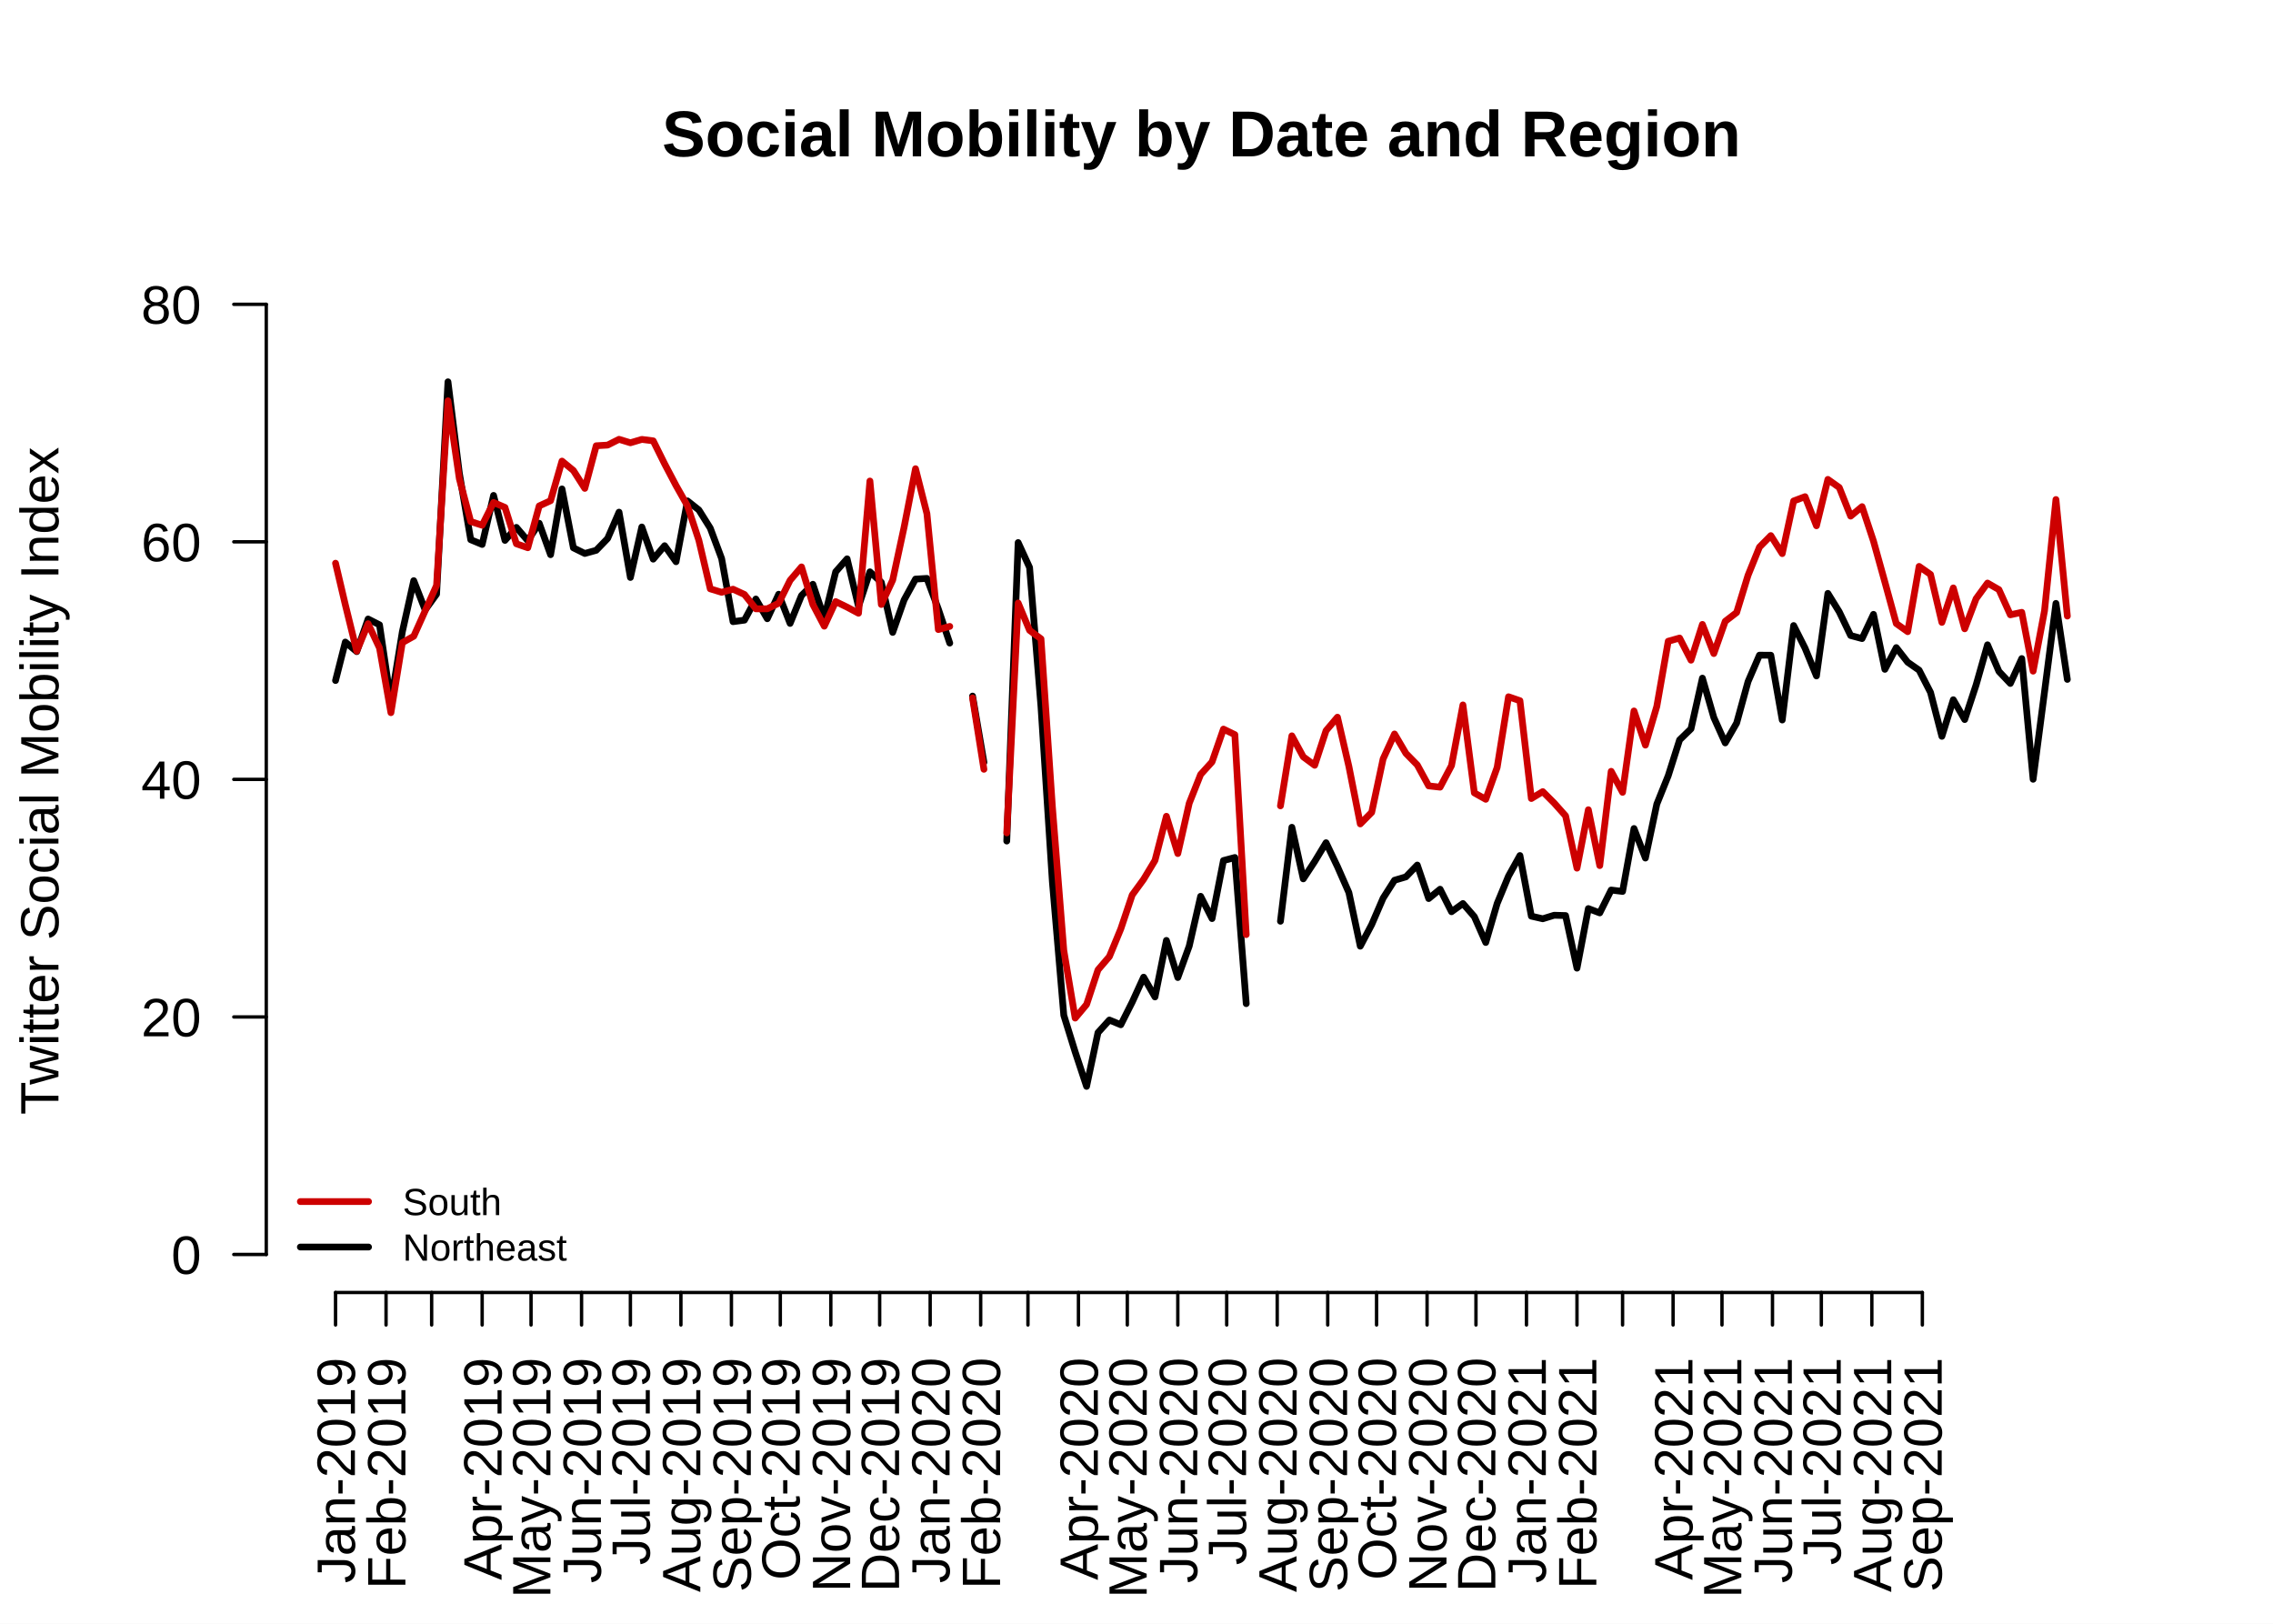
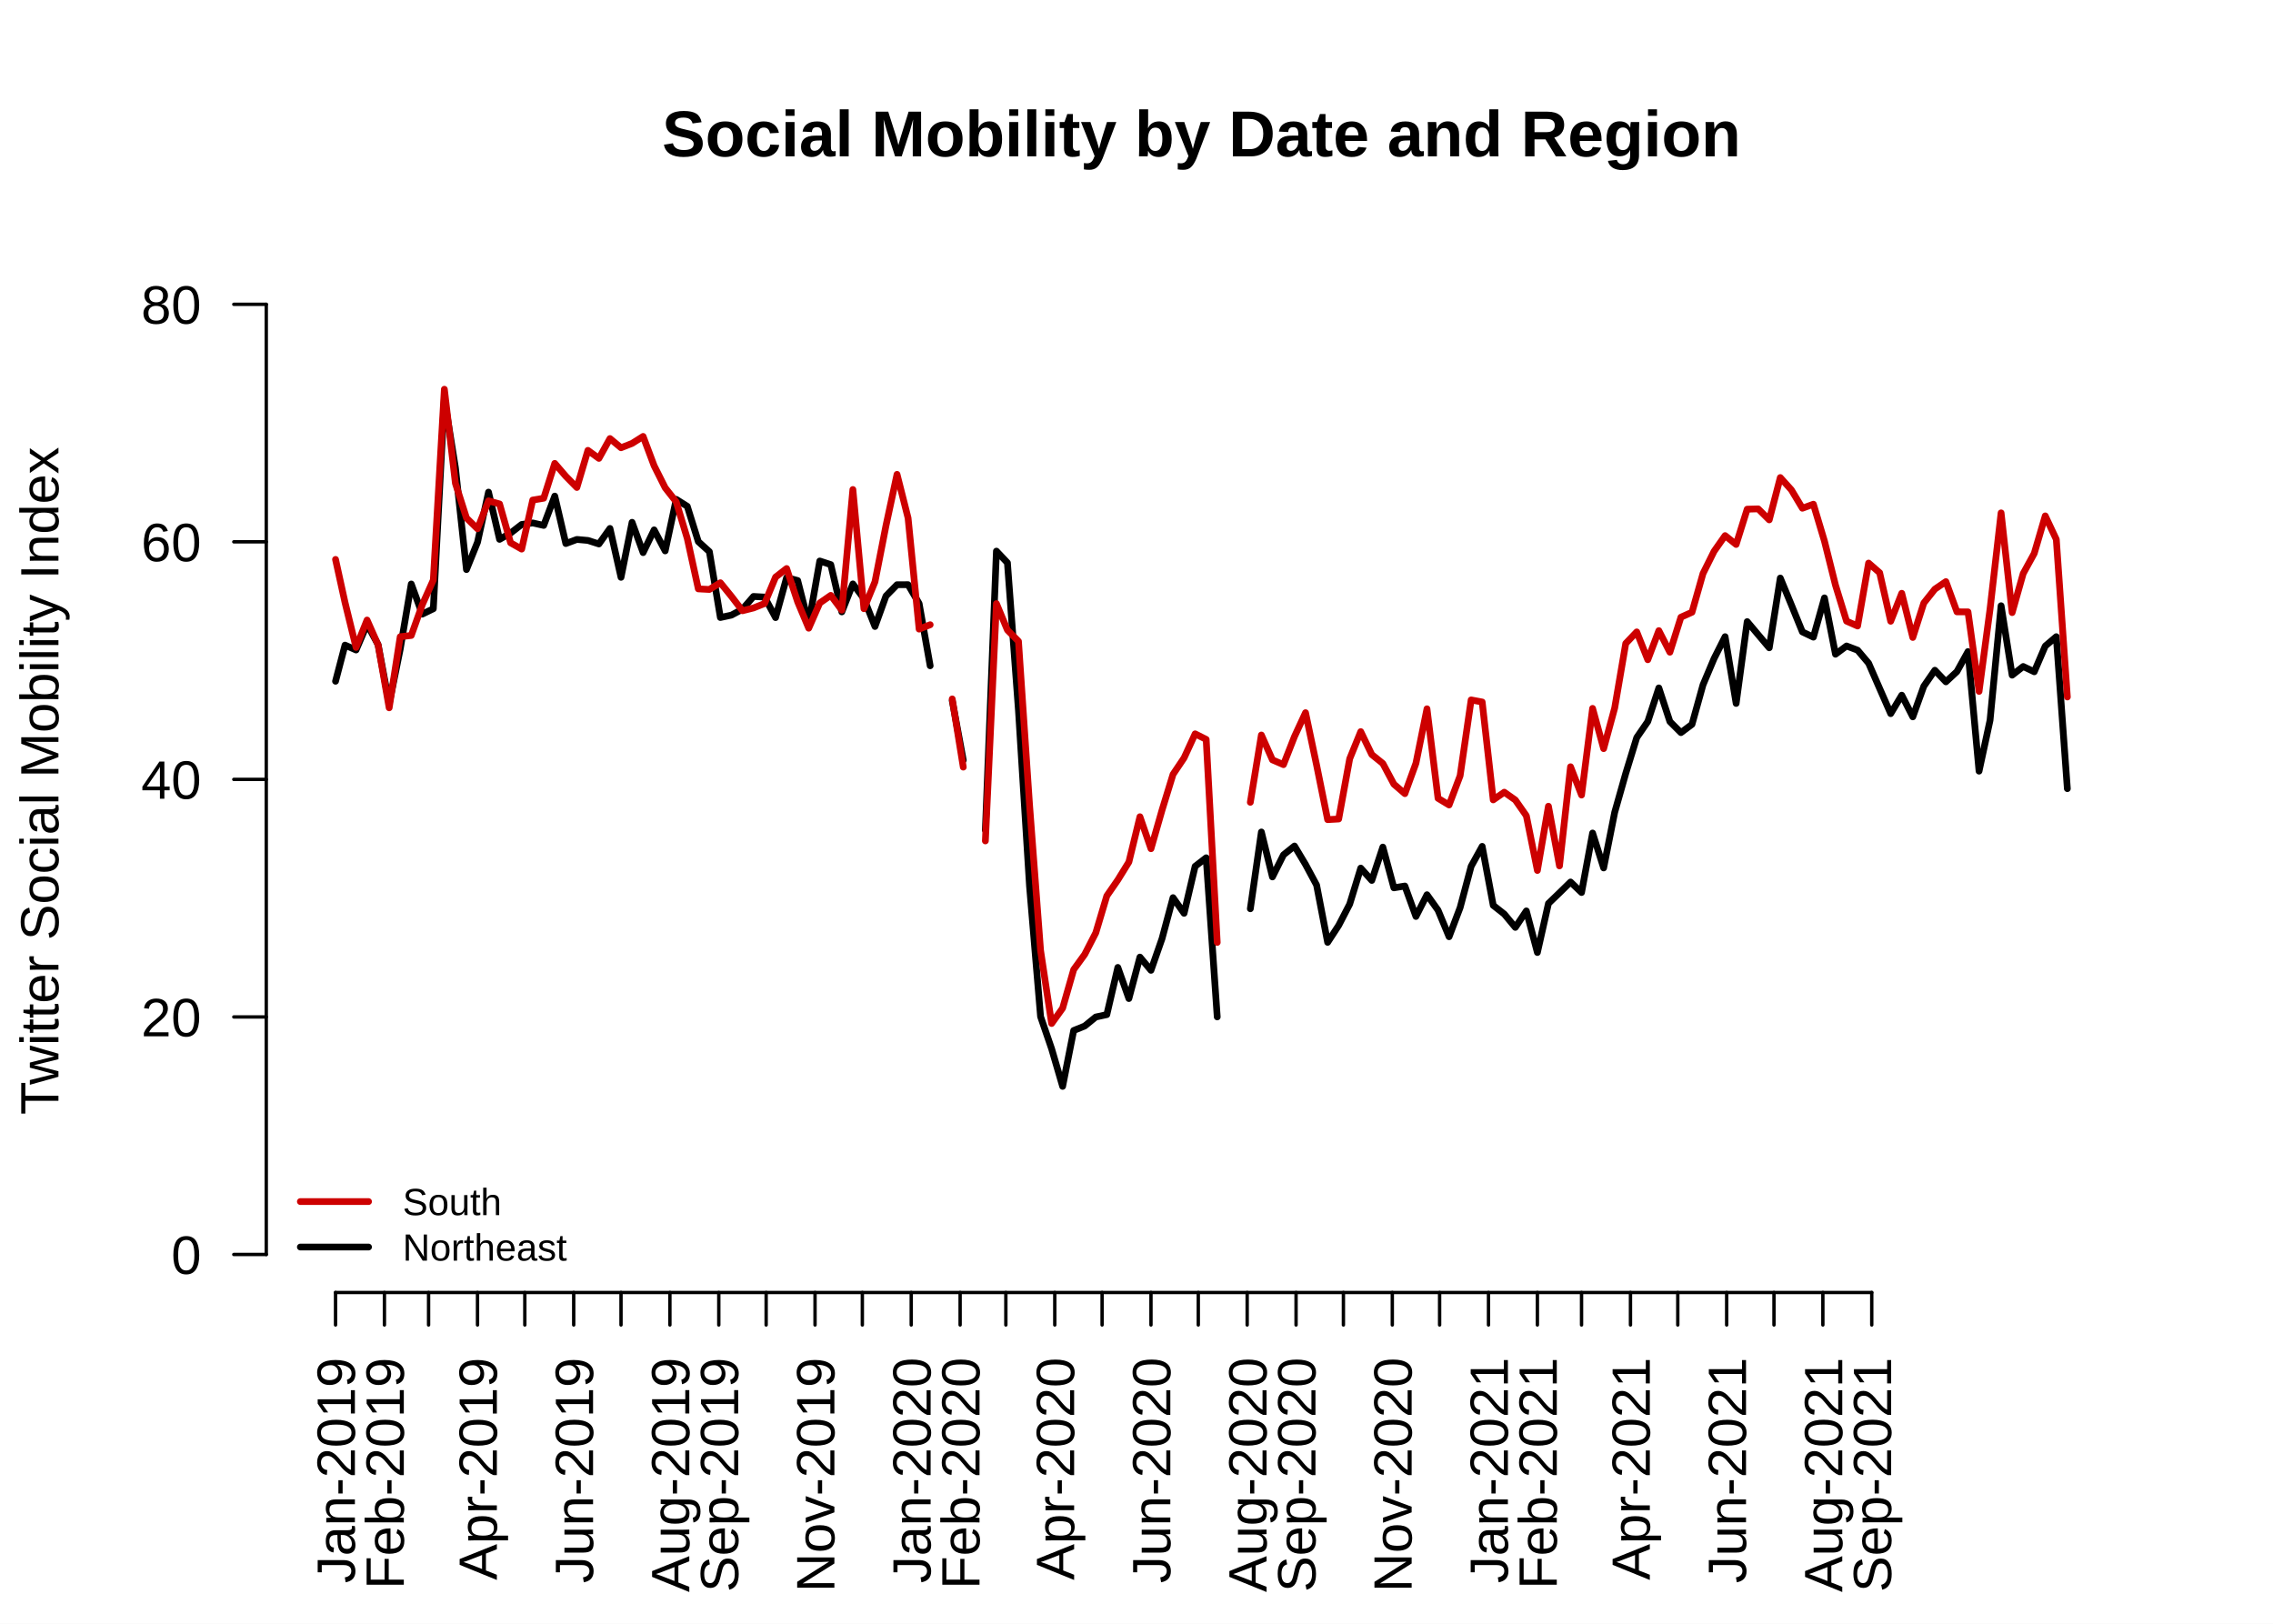
<svg xmlns="http://www.w3.org/2000/svg" viewBox="0 0 504.00 360.00">
  <defs>
    <style type="text/css">
    line, polyline, polygon, path, rect, circle {
      fill: none;
      stroke: #000000;
      stroke-linecap: round;
      stroke-linejoin: round;
      stroke-miterlimit: 10.00;
    }
  </style>
  </defs>
  <rect width="100%" height="100%" style="stroke: none; fill: #FFFFFF;" />
  <defs>
    <clipPath id="cpNTkuMDR8NDczLjc2fDI4Ni41Nnw1OS4wNA==">
      <rect x="59.04" y="59.04" width="414.72" height="227.52" />
    </clipPath>
  </defs>
-   <polyline points="74.40,150.88 76.57,142.35 79.10,144.47 81.62,137.24 84.15,138.53 86.68,155.61 89.21,140.08 91.74,128.74 94.27,135.23 96.80,131.73 99.33,84.65 101.85,104.90 104.38,119.66 106.91,120.71 109.44,109.84 111.97,119.81 114.50,116.93 117.03,119.88 119.56,116.01 122.08,122.98 124.61,108.40 127.14,121.46 129.67,122.71 132.20,122.01 134.73,119.39 137.26,113.55 139.78,128.03 142.31,116.84 144.84,123.97 147.37,120.99 149.90,124.54 152.43,111.05 154.96,113.06 157.49,117.09 160.01,123.84 162.54,137.83 165.07,137.49 167.60,132.81 170.13,137.18 172.66,131.75 175.19,138.22 177.72,132.03 180.24,129.54 182.77,137.07 185.30,126.77 187.83,123.90 190.36,134.46 192.89,126.78 195.42,129.12 197.94,140.21 200.47,133.01 203.00,128.39 205.53,128.24 208.06,135.04 210.59,142.58 " style="stroke-width: 1.50;" clip-path="url(#cpNTkuMDR8NDczLjc2fDI4Ni41Nnw1OS4wNA==)" />
-   <polyline points="215.65,154.33 218.17,169.01 " style="stroke-width: 1.50;" clip-path="url(#cpNTkuMDR8NDczLjc2fDI4Ni41Nnw1OS4wNA==)" />
-   <polyline points="223.23,186.47 225.76,120.29 228.29,125.81 230.82,156.64 233.35,195.51 235.88,225.10 238.40,233.22 240.93,240.86 243.46,228.94 245.99,226.15 248.52,227.20 251.05,222.18 253.58,216.65 256.10,221.03 258.63,208.50 261.16,216.73 263.69,209.76 266.22,198.72 268.75,203.66 271.28,190.79 273.81,190.12 276.33,222.52 " style="stroke-width: 1.50;" clip-path="url(#cpNTkuMDR8NDczLjc2fDI4Ni41Nnw1OS4wNA==)" />
-   <polyline points="283.92,204.25 286.45,183.42 288.98,194.85 291.51,191.00 294.03,186.84 296.56,192.14 299.09,197.89 301.62,209.78 304.15,204.99 306.68,199.13 309.21,195.16 311.74,194.41 314.26,191.79 316.79,199.22 319.32,197.15 321.85,202.14 324.38,200.32 326.91,203.23 329.44,208.96 331.97,200.31 334.49,194.23 337.02,189.68 339.55,203.12 342.08,203.70 344.61,202.92 347.14,202.99 349.67,214.65 352.19,201.44 354.72,202.40 357.25,197.33 359.78,197.64 362.31,183.69 364.84,190.24 367.37,178.28 369.90,171.99 372.42,164.05 374.95,161.59 377.48,150.35 380.01,159.08 382.54,164.71 385.07,160.31 387.60,151.12 390.13,145.26 392.65,145.27 395.18,159.63 397.71,138.69 400.24,143.70 402.77,149.86 405.30,131.56 407.83,135.66 410.35,140.90 412.88,141.58 415.41,136.21 417.94,148.40 420.47,143.58 423.00,146.82 425.53,148.58 428.06,153.51 430.58,163.25 433.11,155.14 435.64,159.53 438.17,151.85 440.70,142.96 443.23,148.86 445.76,151.53 448.29,146.01 450.81,172.77 453.34,153.39 455.87,133.78 458.40,150.63 " style="stroke-width: 1.50;" clip-path="url(#cpNTkuMDR8NDczLjc2fDI4Ni41Nnw1OS4wNA==)" />
+   <polyline points="74.40,151.04 76.50,143.03 78.95,144.11 81.39,138.41 83.84,142.93 86.29,156.03 88.74,143.92 91.19,129.48 93.63,136.16 96.08,134.97 98.53,88.40 100.98,103.71 103.43,126.28 105.88,120.22 108.32,109.11 110.77,119.58 113.22,118.18 115.67,116.28 118.12,115.94 120.56,116.49 123.01,109.99 125.46,120.51 127.91,119.60 130.36,119.82 132.80,120.60 135.25,117.16 137.70,128.00 140.15,115.80 142.60,122.52 145.04,117.48 147.49,122.14 149.94,110.71 152.39,112.25 154.84,120.08 157.29,122.30 159.73,136.91 162.18,136.38 164.63,135.07 167.08,132.24 169.53,132.38 171.97,136.93 174.42,128.05 176.87,128.71 179.32,138.26 181.77,124.38 184.21,125.18 186.66,135.66 189.11,129.46 191.56,132.72 194.01,138.90 196.45,132.14 198.90,129.64 201.35,129.63 203.80,133.81 206.25,147.61 " style="stroke-width: 1.50;" clip-path="url(#cpNTkuMDR8NDczLjc2fDI4Ni41Nnw1OS4wNA==)" />
+   <polyline points="211.14,155.32 213.59,168.53 " style="stroke-width: 1.50;" clip-path="url(#cpNTkuMDR8NDczLjc2fDI4Ni41Nnw1OS4wNA==)" />
+   <polyline points="218.49,184.05 220.94,122.19 223.38,124.77 225.83,157.54 228.28,196.45 230.73,225.39 233.18,232.53 235.62,240.86 238.07,228.47 240.52,227.48 242.97,225.48 245.42,224.95 247.86,214.49 250.31,221.39 252.76,212.20 255.21,215.13 257.66,208.11 260.10,199.02 262.55,202.49 265.00,192.07 267.45,190.18 269.90,225.46 " style="stroke-width: 1.50;" clip-path="url(#cpNTkuMDR8NDczLjc2fDI4Ni41Nnw1OS4wNA==)" />
+   <polyline points="277.24,201.48 279.69,184.46 282.14,194.42 284.59,189.53 287.03,187.57 289.48,191.66 291.93,196.22 294.38,208.93 296.83,205.17 299.27,200.46 301.72,192.47 304.17,195.20 306.62,187.81 309.07,196.84 311.51,196.44 313.96,203.19 316.41,198.37 318.86,201.80 321.31,207.68 323.76,201.22 326.20,192.07 328.65,187.65 331.10,200.73 333.55,202.66 336.00,205.61 338.44,201.96 340.89,211.18 343.34,200.31 345.79,197.95 348.24,195.55 350.68,197.88 353.13,184.69 355.58,192.43 358.03,180.11 360.48,171.47 362.92,163.53 365.37,159.97 367.82,152.52 370.27,159.98 372.72,162.43 375.17,160.60 377.61,151.84 380.06,146.02 382.51,141.16 384.96,155.96 387.41,137.82 389.85,140.72 392.30,143.62 394.75,128.16 397.20,134.09 399.65,140.10 402.09,141.26 404.54,132.56 406.99,145.05 409.44,143.22 411.89,144.15 414.33,147.03 416.78,152.64 419.23,158.22 421.68,154.13 424.13,158.93 426.57,152.15 429.02,148.60 431.47,151.17 433.92,148.89 436.37,144.46 438.82,170.97 441.26,159.69 443.71,134.30 446.16,149.69 448.61,147.77 451.06,148.94 453.50,143.24 455.95,141.16 458.40,174.85 " style="stroke-width: 1.50;" clip-path="url(#cpNTkuMDR8NDczLjc2fDI4Ni41Nnw1OS4wNA==)" />
  <defs>
    <clipPath id="cpMC4wMHw1MDQuMDB8MzYwLjAwfDAuMDA=">
      <rect x="0.00" y="0.00" width="504.00" height="360.00" />
    </clipPath>
  </defs>
  <line x1="59.04" y1="278.13" x2="59.04" y2="67.47" style="stroke-width: 0.75;" clip-path="url(#cpMC4wMHw1MDQuMDB8MzYwLjAwfDAuMDA=)" />
  <line x1="59.04" y1="278.13" x2="51.84" y2="278.13" style="stroke-width: 0.75;" clip-path="url(#cpMC4wMHw1MDQuMDB8MzYwLjAwfDAuMDA=)" />
  <line x1="59.04" y1="225.47" x2="51.84" y2="225.47" style="stroke-width: 0.75;" clip-path="url(#cpMC4wMHw1MDQuMDB8MzYwLjAwfDAuMDA=)" />
  <line x1="59.04" y1="172.80" x2="51.84" y2="172.80" style="stroke-width: 0.75;" clip-path="url(#cpMC4wMHw1MDQuMDB8MzYwLjAwfDAuMDA=)" />
  <line x1="59.04" y1="120.13" x2="51.84" y2="120.13" style="stroke-width: 0.75;" clip-path="url(#cpMC4wMHw1MDQuMDB8MzYwLjAwfDAuMDA=)" />
  <line x1="59.04" y1="67.47" x2="51.84" y2="67.47" style="stroke-width: 0.75;" clip-path="url(#cpMC4wMHw1MDQuMDB8MzYwLjAwfDAuMDA=)" />
  <g clip-path="url(#cpMC4wMHw1MDQuMDB8MzYwLjAwfDAuMDA=)">
    <text x="37.97" y="282.43" style="font-size: 12.00px; font-family: Arial;" textLength="6.67px" lengthAdjust="spacingAndGlyphs">0</text>
  </g>
  <g clip-path="url(#cpMC4wMHw1MDQuMDB8MzYwLjAwfDAuMDA=)">
    <text x="31.29" y="229.76" style="font-size: 12.00px; font-family: Arial;" textLength="13.35px" lengthAdjust="spacingAndGlyphs">20</text>
  </g>
  <g clip-path="url(#cpMC4wMHw1MDQuMDB8MzYwLjAwfDAuMDA=)">
    <text x="31.29" y="177.09" style="font-size: 12.00px; font-family: Arial;" textLength="13.35px" lengthAdjust="spacingAndGlyphs">40</text>
  </g>
  <g clip-path="url(#cpMC4wMHw1MDQuMDB8MzYwLjAwfDAuMDA=)">
    <text x="31.29" y="124.43" style="font-size: 12.00px; font-family: Arial;" textLength="13.35px" lengthAdjust="spacingAndGlyphs">60</text>
  </g>
  <g clip-path="url(#cpMC4wMHw1MDQuMDB8MzYwLjAwfDAuMDA=)">
    <text x="31.29" y="71.76" style="font-size: 12.00px; font-family: Arial;" textLength="13.35px" lengthAdjust="spacingAndGlyphs">80</text>
  </g>
  <g clip-path="url(#cpMC4wMHw1MDQuMDB8MzYwLjAwfDAuMDA=)">
    <text x="146.78" y="34.67" style="font-size: 14.40px; font-weight: bold; font-family: Arial;" textLength="239.23px" lengthAdjust="spacingAndGlyphs">Social Mobility by Date and Region</text>
  </g>
  <g clip-path="url(#cpMC4wMHw1MDQuMDB8MzYwLjAwfDAuMDA=)">
    <text transform="translate(12.96,247.16) rotate(-90)" style="font-size: 12.00px; font-family: Arial;" textLength="148.72px" lengthAdjust="spacingAndGlyphs">Twitter Social Mobility Index</text>
  </g>
  <defs>
    <clipPath id="cpNTkuMDR8NDczLjc2fDI4Ni41Nnw1OS4wNA==">
      <rect x="59.04" y="59.04" width="414.72" height="227.52" />
    </clipPath>
  </defs>
-   <polyline points="74.40,124.87 76.57,134.08 79.10,144.36 81.62,138.28 84.15,143.66 86.68,158.01 89.21,142.48 91.74,141.06 94.27,135.43 96.80,129.80 99.33,88.86 101.85,106.14 104.38,115.64 106.91,116.45 109.44,111.41 111.97,112.50 114.50,120.56 117.03,121.44 119.56,112.17 122.08,111.01 124.61,102.23 127.14,104.31 129.67,108.28 132.20,98.83 134.73,98.68 137.26,97.40 139.78,98.17 142.31,97.42 144.84,97.74 147.37,102.84 149.90,107.65 152.43,112.13 154.96,119.80 157.49,130.55 160.01,131.32 162.54,130.63 165.07,131.80 167.60,134.98 170.13,134.98 172.66,133.74 175.19,128.66 177.72,125.69 180.24,134.02 182.77,138.83 185.30,133.38 187.83,134.61 190.36,135.96 192.89,106.65 195.42,134.02 197.94,128.61 200.47,116.88 203.00,103.92 205.53,113.88 208.06,139.58 210.59,138.88 " style="stroke-width: 1.50; stroke: #CD0000;" clip-path="url(#cpNTkuMDR8NDczLjc2fDI4Ni41Nnw1OS4wNA==)" />
-   <polyline points="215.65,154.73 218.17,170.56 " style="stroke-width: 1.50; stroke: #CD0000;" clip-path="url(#cpNTkuMDR8NDczLjc2fDI4Ni41Nnw1OS4wNA==)" />
-   <polyline points="223.23,184.66 225.76,133.69 228.29,139.75 230.82,141.64 233.35,178.89 235.88,210.71 238.40,225.72 240.93,222.70 243.46,215.03 245.99,212.08 248.52,205.94 251.05,198.42 253.58,194.95 256.10,190.76 258.63,180.98 261.16,189.24 263.69,178.09 266.22,171.71 268.75,168.92 271.28,161.65 273.81,162.88 276.33,207.21 " style="stroke-width: 1.50; stroke: #CD0000;" clip-path="url(#cpNTkuMDR8NDczLjc2fDI4Ni41Nnw1OS4wNA==)" />
-   <polyline points="283.92,178.67 286.45,163.14 288.98,167.80 291.51,169.67 294.03,161.99 296.56,159.01 299.09,169.91 301.62,182.67 304.15,180.11 306.68,168.26 309.21,162.73 311.74,167.03 314.26,169.60 316.79,174.24 319.32,174.52 321.85,169.73 324.38,156.29 326.91,175.79 329.44,177.21 331.97,170.14 334.49,154.48 337.02,155.35 339.55,177.04 342.08,175.51 344.61,178.04 347.14,180.88 349.67,192.48 352.19,179.53 354.72,191.91 357.25,171.01 359.78,175.67 362.31,157.63 364.84,165.20 367.37,156.61 369.90,142.17 372.42,141.46 374.95,146.37 377.48,138.44 380.01,144.90 382.54,137.75 385.07,135.80 387.60,127.55 390.13,121.30 392.65,118.75 395.18,122.74 397.71,111.07 400.24,110.12 402.77,116.57 405.30,106.29 407.83,108.09 410.35,114.43 412.88,112.33 415.41,119.96 417.94,129.04 420.47,138.25 423.00,140.05 425.53,125.58 428.06,127.36 430.58,137.99 433.11,130.35 435.64,139.41 438.17,132.73 440.70,129.27 443.23,130.73 445.76,136.31 448.29,135.76 450.81,148.80 453.34,135.41 455.87,110.75 458.40,136.59 " style="stroke-width: 1.50; stroke: #CD0000;" clip-path="url(#cpNTkuMDR8NDczLjc2fDI4Ni41Nnw1OS4wNA==)" />
+   <polyline points="74.40,124.03 76.50,133.57 78.95,143.54 81.39,137.47 83.84,143.00 86.29,156.93 88.74,141.17 91.19,140.89 93.63,134.08 96.08,128.60 98.53,86.30 100.98,107.15 103.43,114.84 105.88,117.24 108.32,111.04 110.77,111.73 113.22,120.35 115.67,121.74 118.12,110.87 120.56,110.46 123.01,102.74 125.46,105.59 127.91,108.08 130.36,99.85 132.80,101.63 135.25,97.23 137.70,99.27 140.15,98.31 142.60,96.76 145.04,103.26 147.49,108.14 149.94,111.26 152.39,119.38 154.84,130.56 157.29,130.69 159.73,129.20 162.18,132.22 164.63,135.41 167.08,134.79 169.53,133.81 171.97,127.95 174.42,126.05 176.87,133.45 179.32,139.28 181.77,133.69 184.21,132.00 186.66,135.28 189.11,108.53 191.56,134.96 194.01,128.99 196.45,116.54 198.90,105.17 201.35,114.85 203.80,139.48 206.25,138.51 " style="stroke-width: 1.50; stroke: #CD0000;" clip-path="url(#cpNTkuMDR8NDczLjc2fDI4Ni41Nnw1OS4wNA==)" />
+   <polyline points="211.14,154.96 213.59,170.08 " style="stroke-width: 1.50; stroke: #CD0000;" clip-path="url(#cpNTkuMDR8NDczLjc2fDI4Ni41Nnw1OS4wNA==)" />
+   <polyline points="218.49,186.44 220.94,133.83 223.38,139.69 225.83,142.18 228.28,178.41 230.73,210.73 233.18,226.92 235.62,223.52 238.07,214.97 240.52,211.59 242.97,206.82 245.42,198.62 247.86,195.09 250.31,191.12 252.76,181.08 255.21,188.17 257.66,179.62 260.10,171.68 262.55,168.03 265.00,162.70 267.45,163.93 269.90,208.95 " style="stroke-width: 1.50; stroke: #CD0000;" clip-path="url(#cpNTkuMDR8NDczLjc2fDI4Ni41Nnw1OS4wNA==)" />
+   <polyline points="277.24,177.88 279.69,162.96 282.14,168.47 284.59,169.53 287.03,163.30 289.48,158.01 291.93,169.62 294.38,181.72 296.83,181.58 299.27,168.23 301.72,162.21 304.17,167.29 306.62,169.27 309.07,173.86 311.51,175.96 313.96,169.22 316.41,157.15 318.86,176.99 321.31,178.47 323.76,171.98 326.20,155.18 328.65,155.64 331.10,177.34 333.55,175.64 336.00,177.37 338.44,180.86 340.89,192.99 343.34,178.75 345.79,191.98 348.24,170.00 350.68,176.27 353.13,157.06 355.58,165.98 358.03,156.97 360.48,142.66 362.92,140.10 365.37,146.27 367.82,139.82 370.27,144.60 372.72,136.84 375.17,135.74 377.61,127.16 380.06,122.24 382.51,118.75 384.96,120.71 387.41,112.89 389.85,112.82 392.30,115.26 394.75,105.88 397.20,108.60 399.65,112.68 402.09,111.79 404.54,119.96 406.99,129.74 409.44,137.71 411.89,138.79 414.33,124.84 416.78,126.98 419.23,137.74 421.68,131.54 424.13,141.33 426.57,133.70 429.02,130.62 431.47,128.95 433.92,135.65 436.37,135.66 438.82,153.29 441.26,135.03 443.71,113.71 446.16,135.82 448.61,127.16 451.06,122.69 453.50,114.38 455.95,119.59 458.40,154.53 " style="stroke-width: 1.50; stroke: #CD0000;" clip-path="url(#cpNTkuMDR8NDczLjc2fDI4Ni41Nnw1OS4wNA==)" />
  <defs>
    <clipPath id="cpMC4wMHw1MDQuMDB8MzYwLjAwfDAuMDA=">
      <rect x="0.00" y="0.00" width="504.00" height="360.00" />
    </clipPath>
  </defs>
-   <line x1="74.40" y1="286.56" x2="426.25" y2="286.56" style="stroke-width: 0.75;" clip-path="url(#cpMC4wMHw1MDQuMDB8MzYwLjAwfDAuMDA=)" />
+   <line x1="74.40" y1="286.56" x2="415.03" y2="286.56" style="stroke-width: 0.75;" clip-path="url(#cpMC4wMHw1MDQuMDB8MzYwLjAwfDAuMDA=)" />
  <line x1="74.40" y1="286.56" x2="74.40" y2="293.76" style="stroke-width: 0.75;" clip-path="url(#cpMC4wMHw1MDQuMDB8MzYwLjAwfDAuMDA=)" />
-   <line x1="85.60" y1="286.56" x2="85.60" y2="293.76" style="stroke-width: 0.75;" clip-path="url(#cpMC4wMHw1MDQuMDB8MzYwLjAwfDAuMDA=)" />
-   <line x1="95.71" y1="286.56" x2="95.71" y2="293.76" style="stroke-width: 0.75;" clip-path="url(#cpMC4wMHw1MDQuMDB8MzYwLjAwfDAuMDA=)" />
-   <line x1="106.91" y1="286.56" x2="106.91" y2="293.76" style="stroke-width: 0.75;" clip-path="url(#cpMC4wMHw1MDQuMDB8MzYwLjAwfDAuMDA=)" />
-   <line x1="117.75" y1="286.56" x2="117.75" y2="293.76" style="stroke-width: 0.75;" clip-path="url(#cpMC4wMHw1MDQuMDB8MzYwLjAwfDAuMDA=)" />
-   <line x1="128.95" y1="286.56" x2="128.95" y2="293.76" style="stroke-width: 0.75;" clip-path="url(#cpMC4wMHw1MDQuMDB8MzYwLjAwfDAuMDA=)" />
-   <line x1="139.78" y1="286.56" x2="139.78" y2="293.76" style="stroke-width: 0.75;" clip-path="url(#cpMC4wMHw1MDQuMDB8MzYwLjAwfDAuMDA=)" />
-   <line x1="150.98" y1="286.56" x2="150.98" y2="293.76" style="stroke-width: 0.75;" clip-path="url(#cpMC4wMHw1MDQuMDB8MzYwLjAwfDAuMDA=)" />
-   <line x1="162.18" y1="286.56" x2="162.18" y2="293.76" style="stroke-width: 0.75;" clip-path="url(#cpMC4wMHw1MDQuMDB8MzYwLjAwfDAuMDA=)" />
-   <line x1="173.02" y1="286.56" x2="173.02" y2="293.76" style="stroke-width: 0.75;" clip-path="url(#cpMC4wMHw1MDQuMDB8MzYwLjAwfDAuMDA=)" />
-   <line x1="184.22" y1="286.56" x2="184.22" y2="293.76" style="stroke-width: 0.75;" clip-path="url(#cpMC4wMHw1MDQuMDB8MzYwLjAwfDAuMDA=)" />
-   <line x1="195.05" y1="286.56" x2="195.05" y2="293.76" style="stroke-width: 0.75;" clip-path="url(#cpMC4wMHw1MDQuMDB8MzYwLjAwfDAuMDA=)" />
-   <line x1="206.25" y1="286.56" x2="206.25" y2="293.76" style="stroke-width: 0.75;" clip-path="url(#cpMC4wMHw1MDQuMDB8MzYwLjAwfDAuMDA=)" />
-   <line x1="217.45" y1="286.56" x2="217.45" y2="293.76" style="stroke-width: 0.75;" clip-path="url(#cpMC4wMHw1MDQuMDB8MzYwLjAwfDAuMDA=)" />
-   <line x1="227.93" y1="286.56" x2="227.93" y2="293.76" style="stroke-width: 0.75;" clip-path="url(#cpMC4wMHw1MDQuMDB8MzYwLjAwfDAuMDA=)" />
-   <line x1="239.13" y1="286.56" x2="239.13" y2="293.76" style="stroke-width: 0.75;" clip-path="url(#cpMC4wMHw1MDQuMDB8MzYwLjAwfDAuMDA=)" />
-   <line x1="249.96" y1="286.56" x2="249.96" y2="293.76" style="stroke-width: 0.75;" clip-path="url(#cpMC4wMHw1MDQuMDB8MzYwLjAwfDAuMDA=)" />
-   <line x1="261.16" y1="286.56" x2="261.16" y2="293.76" style="stroke-width: 0.75;" clip-path="url(#cpMC4wMHw1MDQuMDB8MzYwLjAwfDAuMDA=)" />
-   <line x1="272.00" y1="286.56" x2="272.00" y2="293.76" style="stroke-width: 0.75;" clip-path="url(#cpMC4wMHw1MDQuMDB8MzYwLjAwfDAuMDA=)" />
-   <line x1="283.20" y1="286.56" x2="283.20" y2="293.76" style="stroke-width: 0.75;" clip-path="url(#cpMC4wMHw1MDQuMDB8MzYwLjAwfDAuMDA=)" />
-   <line x1="294.40" y1="286.56" x2="294.40" y2="293.76" style="stroke-width: 0.75;" clip-path="url(#cpMC4wMHw1MDQuMDB8MzYwLjAwfDAuMDA=)" />
-   <line x1="305.23" y1="286.56" x2="305.23" y2="293.76" style="stroke-width: 0.75;" clip-path="url(#cpMC4wMHw1MDQuMDB8MzYwLjAwfDAuMDA=)" />
-   <line x1="316.43" y1="286.56" x2="316.43" y2="293.76" style="stroke-width: 0.75;" clip-path="url(#cpMC4wMHw1MDQuMDB8MzYwLjAwfDAuMDA=)" />
-   <line x1="327.27" y1="286.56" x2="327.27" y2="293.76" style="stroke-width: 0.75;" clip-path="url(#cpMC4wMHw1MDQuMDB8MzYwLjAwfDAuMDA=)" />
-   <line x1="338.47" y1="286.56" x2="338.47" y2="293.76" style="stroke-width: 0.75;" clip-path="url(#cpMC4wMHw1MDQuMDB8MzYwLjAwfDAuMDA=)" />
-   <line x1="349.67" y1="286.56" x2="349.67" y2="293.76" style="stroke-width: 0.75;" clip-path="url(#cpMC4wMHw1MDQuMDB8MzYwLjAwfDAuMDA=)" />
-   <line x1="359.78" y1="286.56" x2="359.78" y2="293.76" style="stroke-width: 0.75;" clip-path="url(#cpMC4wMHw1MDQuMDB8MzYwLjAwfDAuMDA=)" />
-   <line x1="370.98" y1="286.56" x2="370.98" y2="293.76" style="stroke-width: 0.75;" clip-path="url(#cpMC4wMHw1MDQuMDB8MzYwLjAwfDAuMDA=)" />
-   <line x1="381.82" y1="286.56" x2="381.82" y2="293.76" style="stroke-width: 0.75;" clip-path="url(#cpMC4wMHw1MDQuMDB8MzYwLjAwfDAuMDA=)" />
-   <line x1="393.02" y1="286.56" x2="393.02" y2="293.76" style="stroke-width: 0.75;" clip-path="url(#cpMC4wMHw1MDQuMDB8MzYwLjAwfDAuMDA=)" />
-   <line x1="403.85" y1="286.56" x2="403.85" y2="293.76" style="stroke-width: 0.75;" clip-path="url(#cpMC4wMHw1MDQuMDB8MzYwLjAwfDAuMDA=)" />
-   <line x1="415.05" y1="286.56" x2="415.05" y2="293.76" style="stroke-width: 0.75;" clip-path="url(#cpMC4wMHw1MDQuMDB8MzYwLjAwfDAuMDA=)" />
-   <line x1="426.25" y1="286.56" x2="426.25" y2="293.76" style="stroke-width: 0.75;" clip-path="url(#cpMC4wMHw1MDQuMDB8MzYwLjAwfDAuMDA=)" />
+   <line x1="85.24" y1="286.56" x2="85.24" y2="293.76" style="stroke-width: 0.75;" clip-path="url(#cpMC4wMHw1MDQuMDB8MzYwLjAwfDAuMDA=)" />
+   <line x1="95.03" y1="286.56" x2="95.03" y2="293.76" style="stroke-width: 0.75;" clip-path="url(#cpMC4wMHw1MDQuMDB8MzYwLjAwfDAuMDA=)" />
+   <line x1="105.88" y1="286.56" x2="105.88" y2="293.76" style="stroke-width: 0.75;" clip-path="url(#cpMC4wMHw1MDQuMDB8MzYwLjAwfDAuMDA=)" />
+   <line x1="116.37" y1="286.56" x2="116.37" y2="293.76" style="stroke-width: 0.75;" clip-path="url(#cpMC4wMHw1MDQuMDB8MzYwLjAwfDAuMDA=)" />
+   <line x1="127.21" y1="286.56" x2="127.21" y2="293.76" style="stroke-width: 0.75;" clip-path="url(#cpMC4wMHw1MDQuMDB8MzYwLjAwfDAuMDA=)" />
+   <line x1="137.70" y1="286.56" x2="137.70" y2="293.76" style="stroke-width: 0.75;" clip-path="url(#cpMC4wMHw1MDQuMDB8MzYwLjAwfDAuMDA=)" />
+   <line x1="148.54" y1="286.56" x2="148.54" y2="293.76" style="stroke-width: 0.75;" clip-path="url(#cpMC4wMHw1MDQuMDB8MzYwLjAwfDAuMDA=)" />
+   <line x1="159.38" y1="286.56" x2="159.38" y2="293.76" style="stroke-width: 0.75;" clip-path="url(#cpMC4wMHw1MDQuMDB8MzYwLjAwfDAuMDA=)" />
+   <line x1="169.88" y1="286.56" x2="169.88" y2="293.76" style="stroke-width: 0.75;" clip-path="url(#cpMC4wMHw1MDQuMDB8MzYwLjAwfDAuMDA=)" />
+   <line x1="180.72" y1="286.56" x2="180.72" y2="293.76" style="stroke-width: 0.75;" clip-path="url(#cpMC4wMHw1MDQuMDB8MzYwLjAwfDAuMDA=)" />
+   <line x1="191.21" y1="286.56" x2="191.21" y2="293.76" style="stroke-width: 0.75;" clip-path="url(#cpMC4wMHw1MDQuMDB8MzYwLjAwfDAuMDA=)" />
+   <line x1="202.05" y1="286.56" x2="202.05" y2="293.76" style="stroke-width: 0.75;" clip-path="url(#cpMC4wMHw1MDQuMDB8MzYwLjAwfDAuMDA=)" />
+   <line x1="212.89" y1="286.56" x2="212.89" y2="293.76" style="stroke-width: 0.75;" clip-path="url(#cpMC4wMHw1MDQuMDB8MzYwLjAwfDAuMDA=)" />
+   <line x1="223.03" y1="286.56" x2="223.03" y2="293.76" style="stroke-width: 0.75;" clip-path="url(#cpMC4wMHw1MDQuMDB8MzYwLjAwfDAuMDA=)" />
+   <line x1="233.88" y1="286.56" x2="233.88" y2="293.76" style="stroke-width: 0.75;" clip-path="url(#cpMC4wMHw1MDQuMDB8MzYwLjAwfDAuMDA=)" />
+   <line x1="244.37" y1="286.56" x2="244.37" y2="293.76" style="stroke-width: 0.75;" clip-path="url(#cpMC4wMHw1MDQuMDB8MzYwLjAwfDAuMDA=)" />
+   <line x1="255.21" y1="286.56" x2="255.21" y2="293.76" style="stroke-width: 0.75;" clip-path="url(#cpMC4wMHw1MDQuMDB8MzYwLjAwfDAuMDA=)" />
+   <line x1="265.70" y1="286.56" x2="265.70" y2="293.76" style="stroke-width: 0.75;" clip-path="url(#cpMC4wMHw1MDQuMDB8MzYwLjAwfDAuMDA=)" />
+   <line x1="276.54" y1="286.56" x2="276.54" y2="293.76" style="stroke-width: 0.75;" clip-path="url(#cpMC4wMHw1MDQuMDB8MzYwLjAwfDAuMDA=)" />
+   <line x1="287.38" y1="286.56" x2="287.38" y2="293.76" style="stroke-width: 0.75;" clip-path="url(#cpMC4wMHw1MDQuMDB8MzYwLjAwfDAuMDA=)" />
+   <line x1="297.88" y1="286.56" x2="297.88" y2="293.76" style="stroke-width: 0.75;" clip-path="url(#cpMC4wMHw1MDQuMDB8MzYwLjAwfDAuMDA=)" />
+   <line x1="308.72" y1="286.56" x2="308.72" y2="293.76" style="stroke-width: 0.75;" clip-path="url(#cpMC4wMHw1MDQuMDB8MzYwLjAwfDAuMDA=)" />
+   <line x1="319.21" y1="286.56" x2="319.21" y2="293.76" style="stroke-width: 0.75;" clip-path="url(#cpMC4wMHw1MDQuMDB8MzYwLjAwfDAuMDA=)" />
+   <line x1="330.05" y1="286.56" x2="330.05" y2="293.76" style="stroke-width: 0.75;" clip-path="url(#cpMC4wMHw1MDQuMDB8MzYwLjAwfDAuMDA=)" />
+   <line x1="340.89" y1="286.56" x2="340.89" y2="293.76" style="stroke-width: 0.75;" clip-path="url(#cpMC4wMHw1MDQuMDB8MzYwLjAwfDAuMDA=)" />
+   <line x1="350.68" y1="286.56" x2="350.68" y2="293.76" style="stroke-width: 0.75;" clip-path="url(#cpMC4wMHw1MDQuMDB8MzYwLjAwfDAuMDA=)" />
+   <line x1="361.53" y1="286.56" x2="361.53" y2="293.76" style="stroke-width: 0.75;" clip-path="url(#cpMC4wMHw1MDQuMDB8MzYwLjAwfDAuMDA=)" />
+   <line x1="372.02" y1="286.56" x2="372.02" y2="293.76" style="stroke-width: 0.75;" clip-path="url(#cpMC4wMHw1MDQuMDB8MzYwLjAwfDAuMDA=)" />
+   <line x1="382.86" y1="286.56" x2="382.86" y2="293.76" style="stroke-width: 0.75;" clip-path="url(#cpMC4wMHw1MDQuMDB8MzYwLjAwfDAuMDA=)" />
+   <line x1="393.35" y1="286.56" x2="393.35" y2="293.76" style="stroke-width: 0.75;" clip-path="url(#cpMC4wMHw1MDQuMDB8MzYwLjAwfDAuMDA=)" />
+   <line x1="404.19" y1="286.56" x2="404.19" y2="293.76" style="stroke-width: 0.75;" clip-path="url(#cpMC4wMHw1MDQuMDB8MzYwLjAwfDAuMDA=)" />
+   <line x1="415.03" y1="286.56" x2="415.03" y2="293.76" style="stroke-width: 0.75;" clip-path="url(#cpMC4wMHw1MDQuMDB8MzYwLjAwfDAuMDA=)" />
  <g clip-path="url(#cpMC4wMHw1MDQuMDB8MzYwLjAwfDAuMDA=)">
    <text transform="translate(78.69,351.00) rotate(-90)" style="font-size: 12.00px; font-family: Arial;" textLength="50.04px" lengthAdjust="spacingAndGlyphs">Jan-2019</text>
  </g>
  <g clip-path="url(#cpMC4wMHw1MDQuMDB8MzYwLjAwfDAuMDA=)">
-     <text transform="translate(89.89,352.33) rotate(-90)" style="font-size: 12.00px; font-family: Arial;" textLength="51.37px" lengthAdjust="spacingAndGlyphs">Feb-2019</text>
+     <text transform="translate(89.54,352.33) rotate(-90)" style="font-size: 12.00px; font-family: Arial;" textLength="51.37px" lengthAdjust="spacingAndGlyphs">Feb-2019</text>
  </g>
  <g clip-path="url(#cpMC4wMHw1MDQuMDB8MzYwLjAwfDAuMDA=)">
-     <text transform="translate(111.21,350.33) rotate(-90)" style="font-size: 12.00px; font-family: Arial;" textLength="49.37px" lengthAdjust="spacingAndGlyphs">Apr-2019</text>
+     <text transform="translate(110.17,350.33) rotate(-90)" style="font-size: 12.00px; font-family: Arial;" textLength="49.37px" lengthAdjust="spacingAndGlyphs">Apr-2019</text>
  </g>
  <g clip-path="url(#cpMC4wMHw1MDQuMDB8MzYwLjAwfDAuMDA=)">
-     <text transform="translate(122.04,354.32) rotate(-90)" style="font-size: 12.00px; font-family: Arial;" textLength="53.36px" lengthAdjust="spacingAndGlyphs">May-2019</text>
+     <text transform="translate(131.50,351.00) rotate(-90)" style="font-size: 12.00px; font-family: Arial;" textLength="50.04px" lengthAdjust="spacingAndGlyphs">Jun-2019</text>
  </g>
  <g clip-path="url(#cpMC4wMHw1MDQuMDB8MzYwLjAwfDAuMDA=)">
-     <text transform="translate(133.24,351.00) rotate(-90)" style="font-size: 12.00px; font-family: Arial;" textLength="50.04px" lengthAdjust="spacingAndGlyphs">Jun-2019</text>
+     <text transform="translate(152.84,353.00) rotate(-90)" style="font-size: 12.00px; font-family: Arial;" textLength="52.04px" lengthAdjust="spacingAndGlyphs">Aug-2019</text>
  </g>
  <g clip-path="url(#cpMC4wMHw1MDQuMDB8MzYwLjAwfDAuMDA=)">
-     <text transform="translate(144.08,346.99) rotate(-90)" style="font-size: 12.00px; font-family: Arial;" textLength="46.03px" lengthAdjust="spacingAndGlyphs">Jul-2019</text>
+     <text transform="translate(163.68,353.00) rotate(-90)" style="font-size: 12.00px; font-family: Arial;" textLength="52.04px" lengthAdjust="spacingAndGlyphs">Sep-2019</text>
  </g>
  <g clip-path="url(#cpMC4wMHw1MDQuMDB8MzYwLjAwfDAuMDA=)">
-     <text transform="translate(155.28,353.00) rotate(-90)" style="font-size: 12.00px; font-family: Arial;" textLength="52.04px" lengthAdjust="spacingAndGlyphs">Aug-2019</text>
+     <text transform="translate(185.01,352.99) rotate(-90)" style="font-size: 12.00px; font-family: Arial;" textLength="52.03px" lengthAdjust="spacingAndGlyphs">Nov-2019</text>
  </g>
  <g clip-path="url(#cpMC4wMHw1MDQuMDB8MzYwLjAwfDAuMDA=)">
-     <text transform="translate(166.48,353.00) rotate(-90)" style="font-size: 12.00px; font-family: Arial;" textLength="52.04px" lengthAdjust="spacingAndGlyphs">Sep-2019</text>
+     <text transform="translate(206.35,351.00) rotate(-90)" style="font-size: 12.00px; font-family: Arial;" textLength="50.04px" lengthAdjust="spacingAndGlyphs">Jan-2020</text>
  </g>
  <g clip-path="url(#cpMC4wMHw1MDQuMDB8MzYwLjAwfDAuMDA=)">
-     <text transform="translate(177.31,350.32) rotate(-90)" style="font-size: 12.00px; font-family: Arial;" textLength="49.36px" lengthAdjust="spacingAndGlyphs">Oct-2019</text>
+     <text transform="translate(217.19,352.33) rotate(-90)" style="font-size: 12.00px; font-family: Arial;" textLength="51.37px" lengthAdjust="spacingAndGlyphs">Feb-2020</text>
  </g>
  <g clip-path="url(#cpMC4wMHw1MDQuMDB8MzYwLjAwfDAuMDA=)">
-     <text transform="translate(188.51,352.99) rotate(-90)" style="font-size: 12.00px; font-family: Arial;" textLength="52.03px" lengthAdjust="spacingAndGlyphs">Nov-2019</text>
+     <text transform="translate(238.17,350.33) rotate(-90)" style="font-size: 12.00px; font-family: Arial;" textLength="49.37px" lengthAdjust="spacingAndGlyphs">Apr-2020</text>
  </g>
  <g clip-path="url(#cpMC4wMHw1MDQuMDB8MzYwLjAwfDAuMDA=)">
-     <text transform="translate(199.35,352.99) rotate(-90)" style="font-size: 12.00px; font-family: Arial;" textLength="52.03px" lengthAdjust="spacingAndGlyphs">Dec-2019</text>
+     <text transform="translate(259.50,351.00) rotate(-90)" style="font-size: 12.00px; font-family: Arial;" textLength="50.04px" lengthAdjust="spacingAndGlyphs">Jun-2020</text>
  </g>
  <g clip-path="url(#cpMC4wMHw1MDQuMDB8MzYwLjAwfDAuMDA=)">
-     <text transform="translate(210.55,351.00) rotate(-90)" style="font-size: 12.00px; font-family: Arial;" textLength="50.04px" lengthAdjust="spacingAndGlyphs">Jan-2020</text>
+     <text transform="translate(280.84,353.00) rotate(-90)" style="font-size: 12.00px; font-family: Arial;" textLength="52.04px" lengthAdjust="spacingAndGlyphs">Aug-2020</text>
  </g>
  <g clip-path="url(#cpMC4wMHw1MDQuMDB8MzYwLjAwfDAuMDA=)">
-     <text transform="translate(221.75,352.33) rotate(-90)" style="font-size: 12.00px; font-family: Arial;" textLength="51.37px" lengthAdjust="spacingAndGlyphs">Feb-2020</text>
+     <text transform="translate(291.68,353.00) rotate(-90)" style="font-size: 12.00px; font-family: Arial;" textLength="52.04px" lengthAdjust="spacingAndGlyphs">Sep-2020</text>
  </g>
  <g clip-path="url(#cpMC4wMHw1MDQuMDB8MzYwLjAwfDAuMDA=)">
-     <text transform="translate(243.42,350.33) rotate(-90)" style="font-size: 12.00px; font-family: Arial;" textLength="49.37px" lengthAdjust="spacingAndGlyphs">Apr-2020</text>
+     <text transform="translate(313.01,352.99) rotate(-90)" style="font-size: 12.00px; font-family: Arial;" textLength="52.03px" lengthAdjust="spacingAndGlyphs">Nov-2020</text>
  </g>
  <g clip-path="url(#cpMC4wMHw1MDQuMDB8MzYwLjAwfDAuMDA=)">
-     <text transform="translate(254.26,354.32) rotate(-90)" style="font-size: 12.00px; font-family: Arial;" textLength="53.36px" lengthAdjust="spacingAndGlyphs">May-2020</text>
+     <text transform="translate(334.35,351.00) rotate(-90)" style="font-size: 12.00px; font-family: Arial;" textLength="50.04px" lengthAdjust="spacingAndGlyphs">Jan-2021</text>
  </g>
  <g clip-path="url(#cpMC4wMHw1MDQuMDB8MzYwLjAwfDAuMDA=)">
-     <text transform="translate(265.46,351.00) rotate(-90)" style="font-size: 12.00px; font-family: Arial;" textLength="50.04px" lengthAdjust="spacingAndGlyphs">Jun-2020</text>
+     <text transform="translate(345.19,352.33) rotate(-90)" style="font-size: 12.00px; font-family: Arial;" textLength="51.37px" lengthAdjust="spacingAndGlyphs">Feb-2021</text>
  </g>
  <g clip-path="url(#cpMC4wMHw1MDQuMDB8MzYwLjAwfDAuMDA=)">
-     <text transform="translate(276.29,346.99) rotate(-90)" style="font-size: 12.00px; font-family: Arial;" textLength="46.03px" lengthAdjust="spacingAndGlyphs">Jul-2020</text>
+     <text transform="translate(365.82,350.33) rotate(-90)" style="font-size: 12.00px; font-family: Arial;" textLength="49.37px" lengthAdjust="spacingAndGlyphs">Apr-2021</text>
  </g>
  <g clip-path="url(#cpMC4wMHw1MDQuMDB8MzYwLjAwfDAuMDA=)">
-     <text transform="translate(287.49,353.00) rotate(-90)" style="font-size: 12.00px; font-family: Arial;" textLength="52.04px" lengthAdjust="spacingAndGlyphs">Aug-2020</text>
+     <text transform="translate(387.15,351.00) rotate(-90)" style="font-size: 12.00px; font-family: Arial;" textLength="50.04px" lengthAdjust="spacingAndGlyphs">Jun-2021</text>
  </g>
  <g clip-path="url(#cpMC4wMHw1MDQuMDB8MzYwLjAwfDAuMDA=)">
-     <text transform="translate(298.69,353.00) rotate(-90)" style="font-size: 12.00px; font-family: Arial;" textLength="52.04px" lengthAdjust="spacingAndGlyphs">Sep-2020</text>
+     <text transform="translate(408.49,353.00) rotate(-90)" style="font-size: 12.00px; font-family: Arial;" textLength="52.04px" lengthAdjust="spacingAndGlyphs">Aug-2021</text>
  </g>
  <g clip-path="url(#cpMC4wMHw1MDQuMDB8MzYwLjAwfDAuMDA=)">
-     <text transform="translate(309.53,350.32) rotate(-90)" style="font-size: 12.00px; font-family: Arial;" textLength="49.36px" lengthAdjust="spacingAndGlyphs">Oct-2020</text>
-   </g>
-   <g clip-path="url(#cpMC4wMHw1MDQuMDB8MzYwLjAwfDAuMDA=)">
-     <text transform="translate(320.73,352.99) rotate(-90)" style="font-size: 12.00px; font-family: Arial;" textLength="52.03px" lengthAdjust="spacingAndGlyphs">Nov-2020</text>
-   </g>
-   <g clip-path="url(#cpMC4wMHw1MDQuMDB8MzYwLjAwfDAuMDA=)">
-     <text transform="translate(331.56,352.99) rotate(-90)" style="font-size: 12.00px; font-family: Arial;" textLength="52.03px" lengthAdjust="spacingAndGlyphs">Dec-2020</text>
-   </g>
-   <g clip-path="url(#cpMC4wMHw1MDQuMDB8MzYwLjAwfDAuMDA=)">
-     <text transform="translate(342.76,351.00) rotate(-90)" style="font-size: 12.00px; font-family: Arial;" textLength="50.04px" lengthAdjust="spacingAndGlyphs">Jan-2021</text>
-   </g>
-   <g clip-path="url(#cpMC4wMHw1MDQuMDB8MzYwLjAwfDAuMDA=)">
-     <text transform="translate(353.96,352.33) rotate(-90)" style="font-size: 12.00px; font-family: Arial;" textLength="51.37px" lengthAdjust="spacingAndGlyphs">Feb-2021</text>
-   </g>
-   <g clip-path="url(#cpMC4wMHw1MDQuMDB8MzYwLjAwfDAuMDA=)">
-     <text transform="translate(375.27,350.33) rotate(-90)" style="font-size: 12.00px; font-family: Arial;" textLength="49.37px" lengthAdjust="spacingAndGlyphs">Apr-2021</text>
-   </g>
-   <g clip-path="url(#cpMC4wMHw1MDQuMDB8MzYwLjAwfDAuMDA=)">
-     <text transform="translate(386.11,354.32) rotate(-90)" style="font-size: 12.00px; font-family: Arial;" textLength="53.36px" lengthAdjust="spacingAndGlyphs">May-2021</text>
-   </g>
-   <g clip-path="url(#cpMC4wMHw1MDQuMDB8MzYwLjAwfDAuMDA=)">
-     <text transform="translate(397.31,351.00) rotate(-90)" style="font-size: 12.00px; font-family: Arial;" textLength="50.04px" lengthAdjust="spacingAndGlyphs">Jun-2021</text>
-   </g>
-   <g clip-path="url(#cpMC4wMHw1MDQuMDB8MzYwLjAwfDAuMDA=)">
-     <text transform="translate(408.15,346.99) rotate(-90)" style="font-size: 12.00px; font-family: Arial;" textLength="46.03px" lengthAdjust="spacingAndGlyphs">Jul-2021</text>
-   </g>
-   <g clip-path="url(#cpMC4wMHw1MDQuMDB8MzYwLjAwfDAuMDA=)">
-     <text transform="translate(419.35,353.00) rotate(-90)" style="font-size: 12.00px; font-family: Arial;" textLength="52.04px" lengthAdjust="spacingAndGlyphs">Aug-2021</text>
-   </g>
-   <g clip-path="url(#cpMC4wMHw1MDQuMDB8MzYwLjAwfDAuMDA=)">
-     <text transform="translate(430.54,353.00) rotate(-90)" style="font-size: 12.00px; font-family: Arial;" textLength="52.04px" lengthAdjust="spacingAndGlyphs">Sep-2021</text>
+     <text transform="translate(419.33,353.00) rotate(-90)" style="font-size: 12.00px; font-family: Arial;" textLength="52.04px" lengthAdjust="spacingAndGlyphs">Sep-2021</text>
  </g>
  <defs>
    <clipPath id="cpNTkuMDR8NDczLjc2fDI4Ni41Nnw1OS4wNA==">
      <rect x="59.04" y="59.04" width="414.72" height="227.52" />
    </clipPath>
  </defs>
  <line x1="66.60" y1="266.40" x2="81.72" y2="266.40" style="stroke-width: 1.50; stroke: #CD0000;" clip-path="url(#cpNTkuMDR8NDczLjc2fDI4Ni41Nnw1OS4wNA==)" />
  <line x1="66.60" y1="276.48" x2="81.72" y2="276.48" style="stroke-width: 1.50;" clip-path="url(#cpNTkuMDR8NDczLjc2fDI4Ni41Nnw1OS4wNA==)" />
  <g clip-path="url(#cpNTkuMDR8NDczLjc2fDI4Ni41Nnw1OS4wNA==)">
    <text x="89.28" y="269.41" style="font-size: 8.40px; font-family: Arial;" textLength="21.95px" lengthAdjust="spacingAndGlyphs">South</text>
  </g>
  <g clip-path="url(#cpNTkuMDR8NDczLjc2fDI4Ni41Nnw1OS4wNA==)">
    <text x="89.28" y="279.49" style="font-size: 8.40px; font-family: Arial;" textLength="36.42px" lengthAdjust="spacingAndGlyphs">Northeast</text>
  </g>
</svg>
